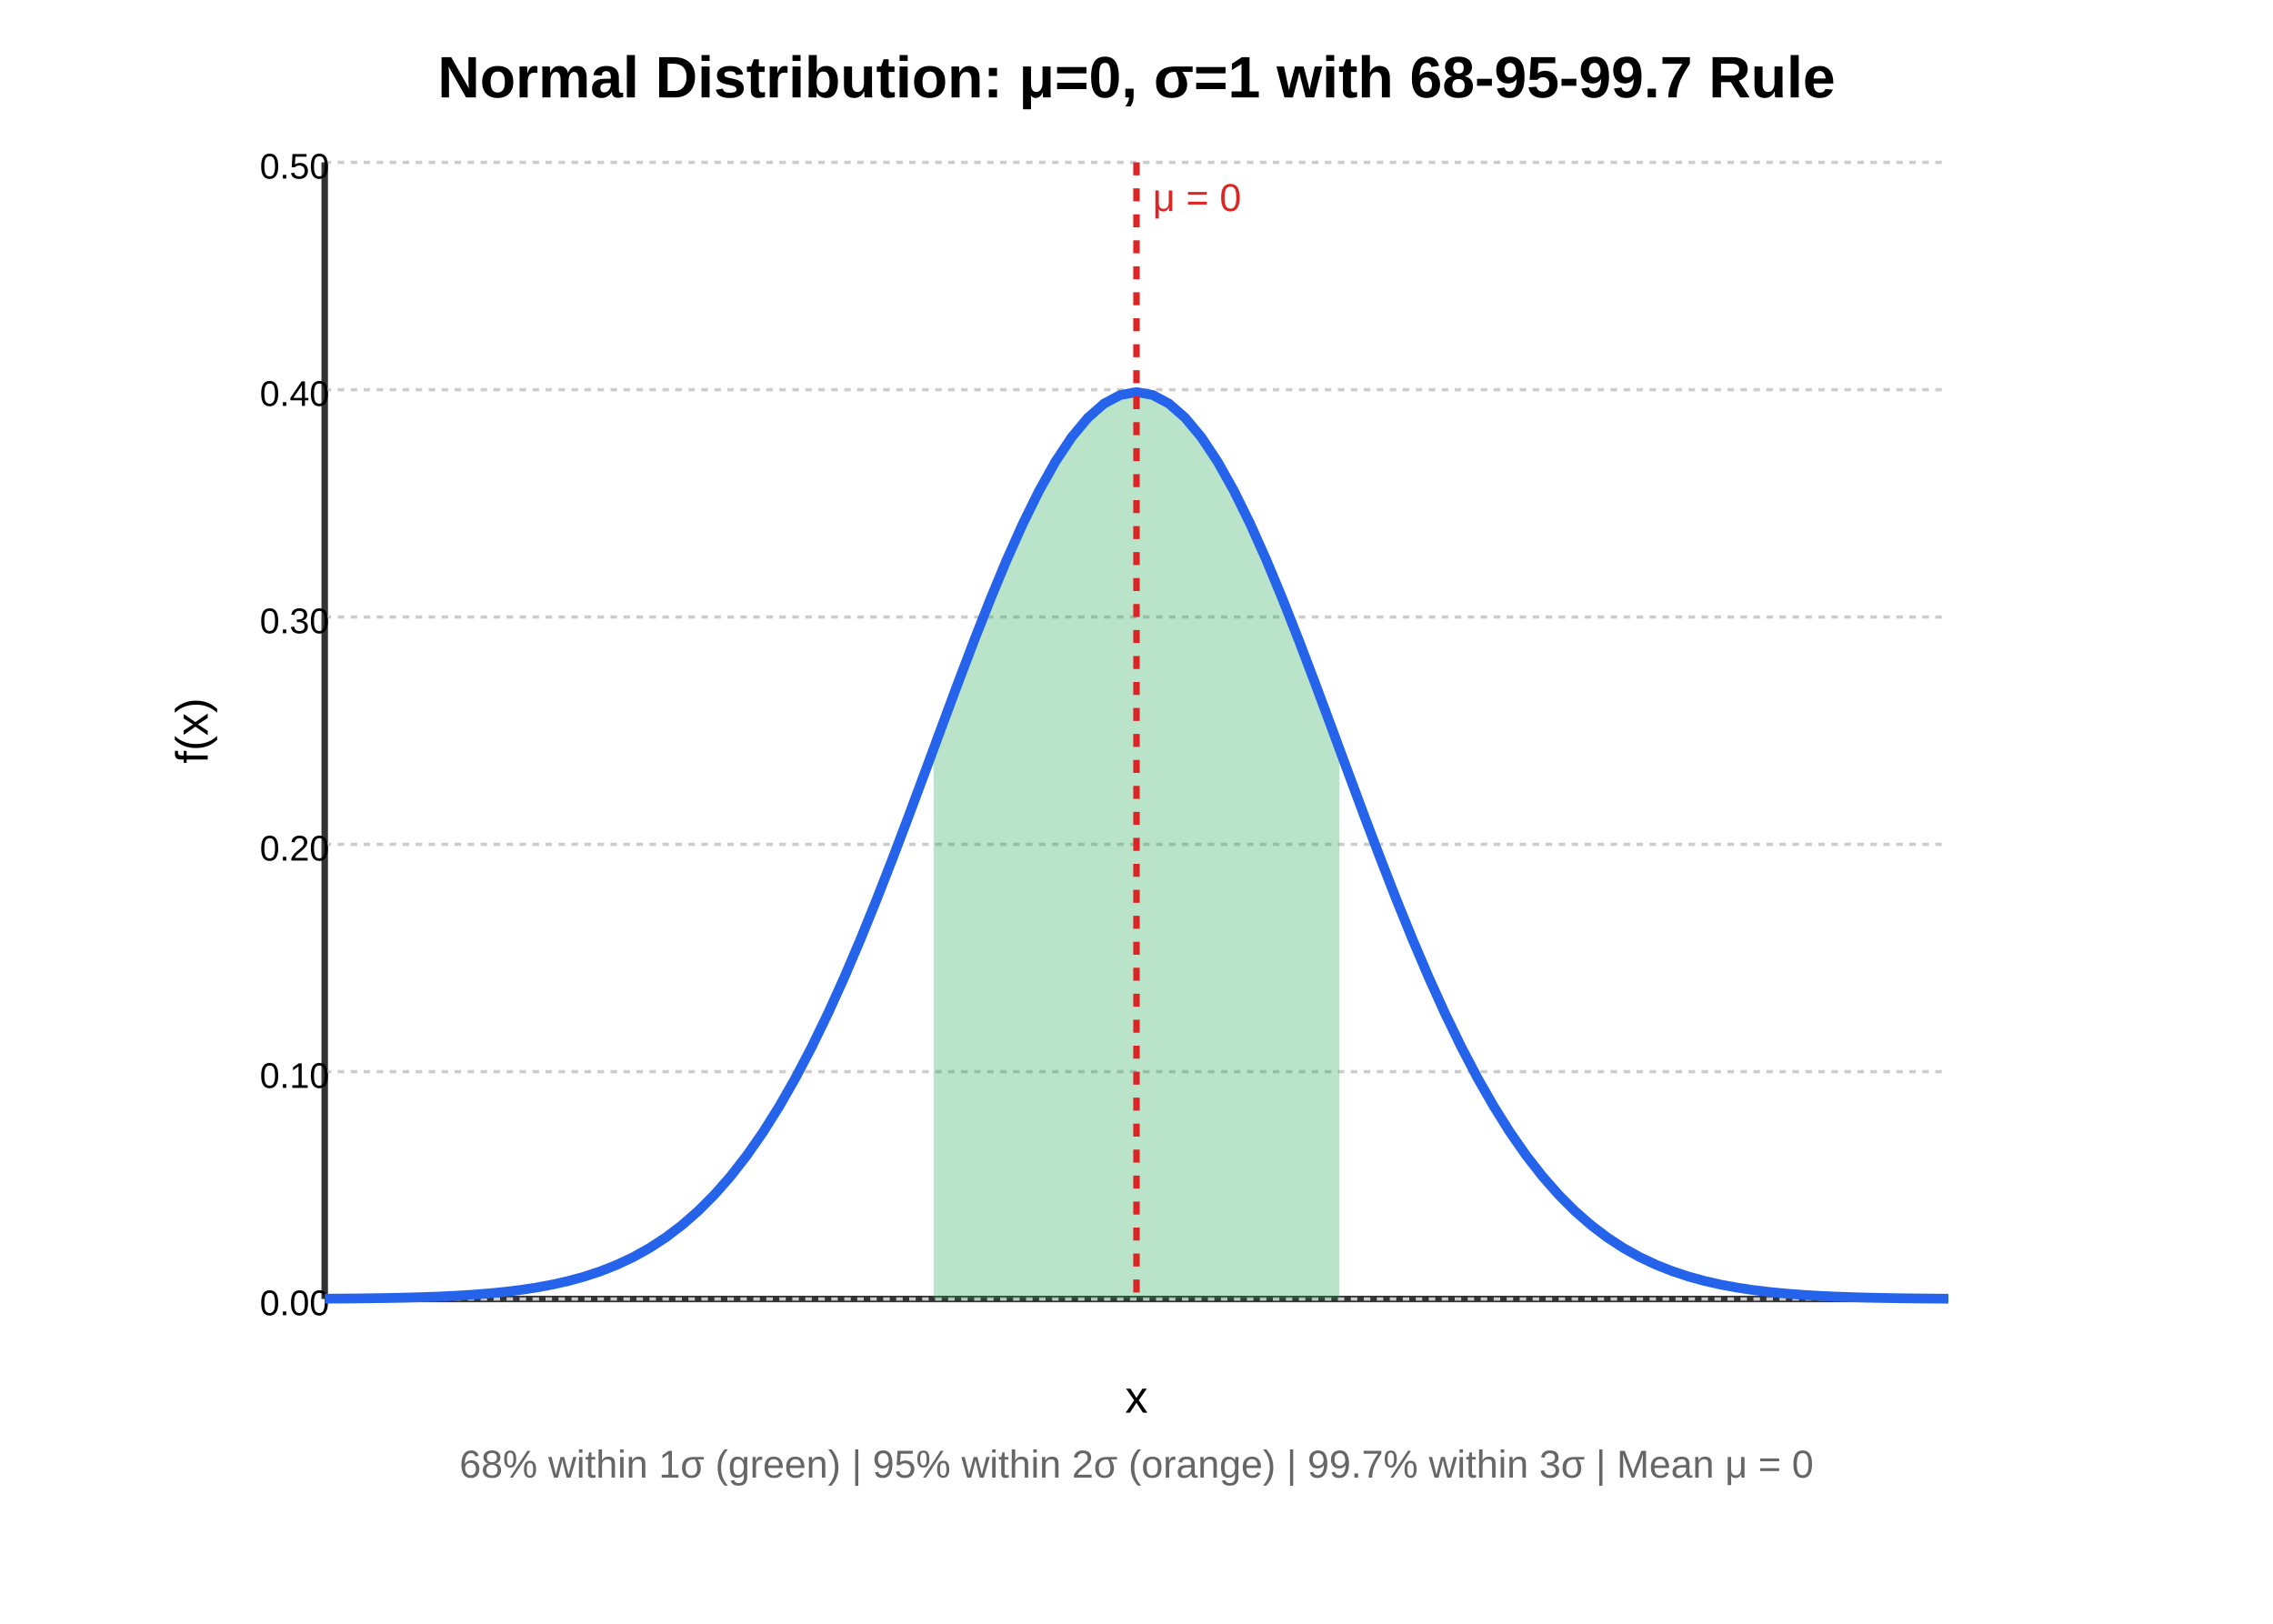
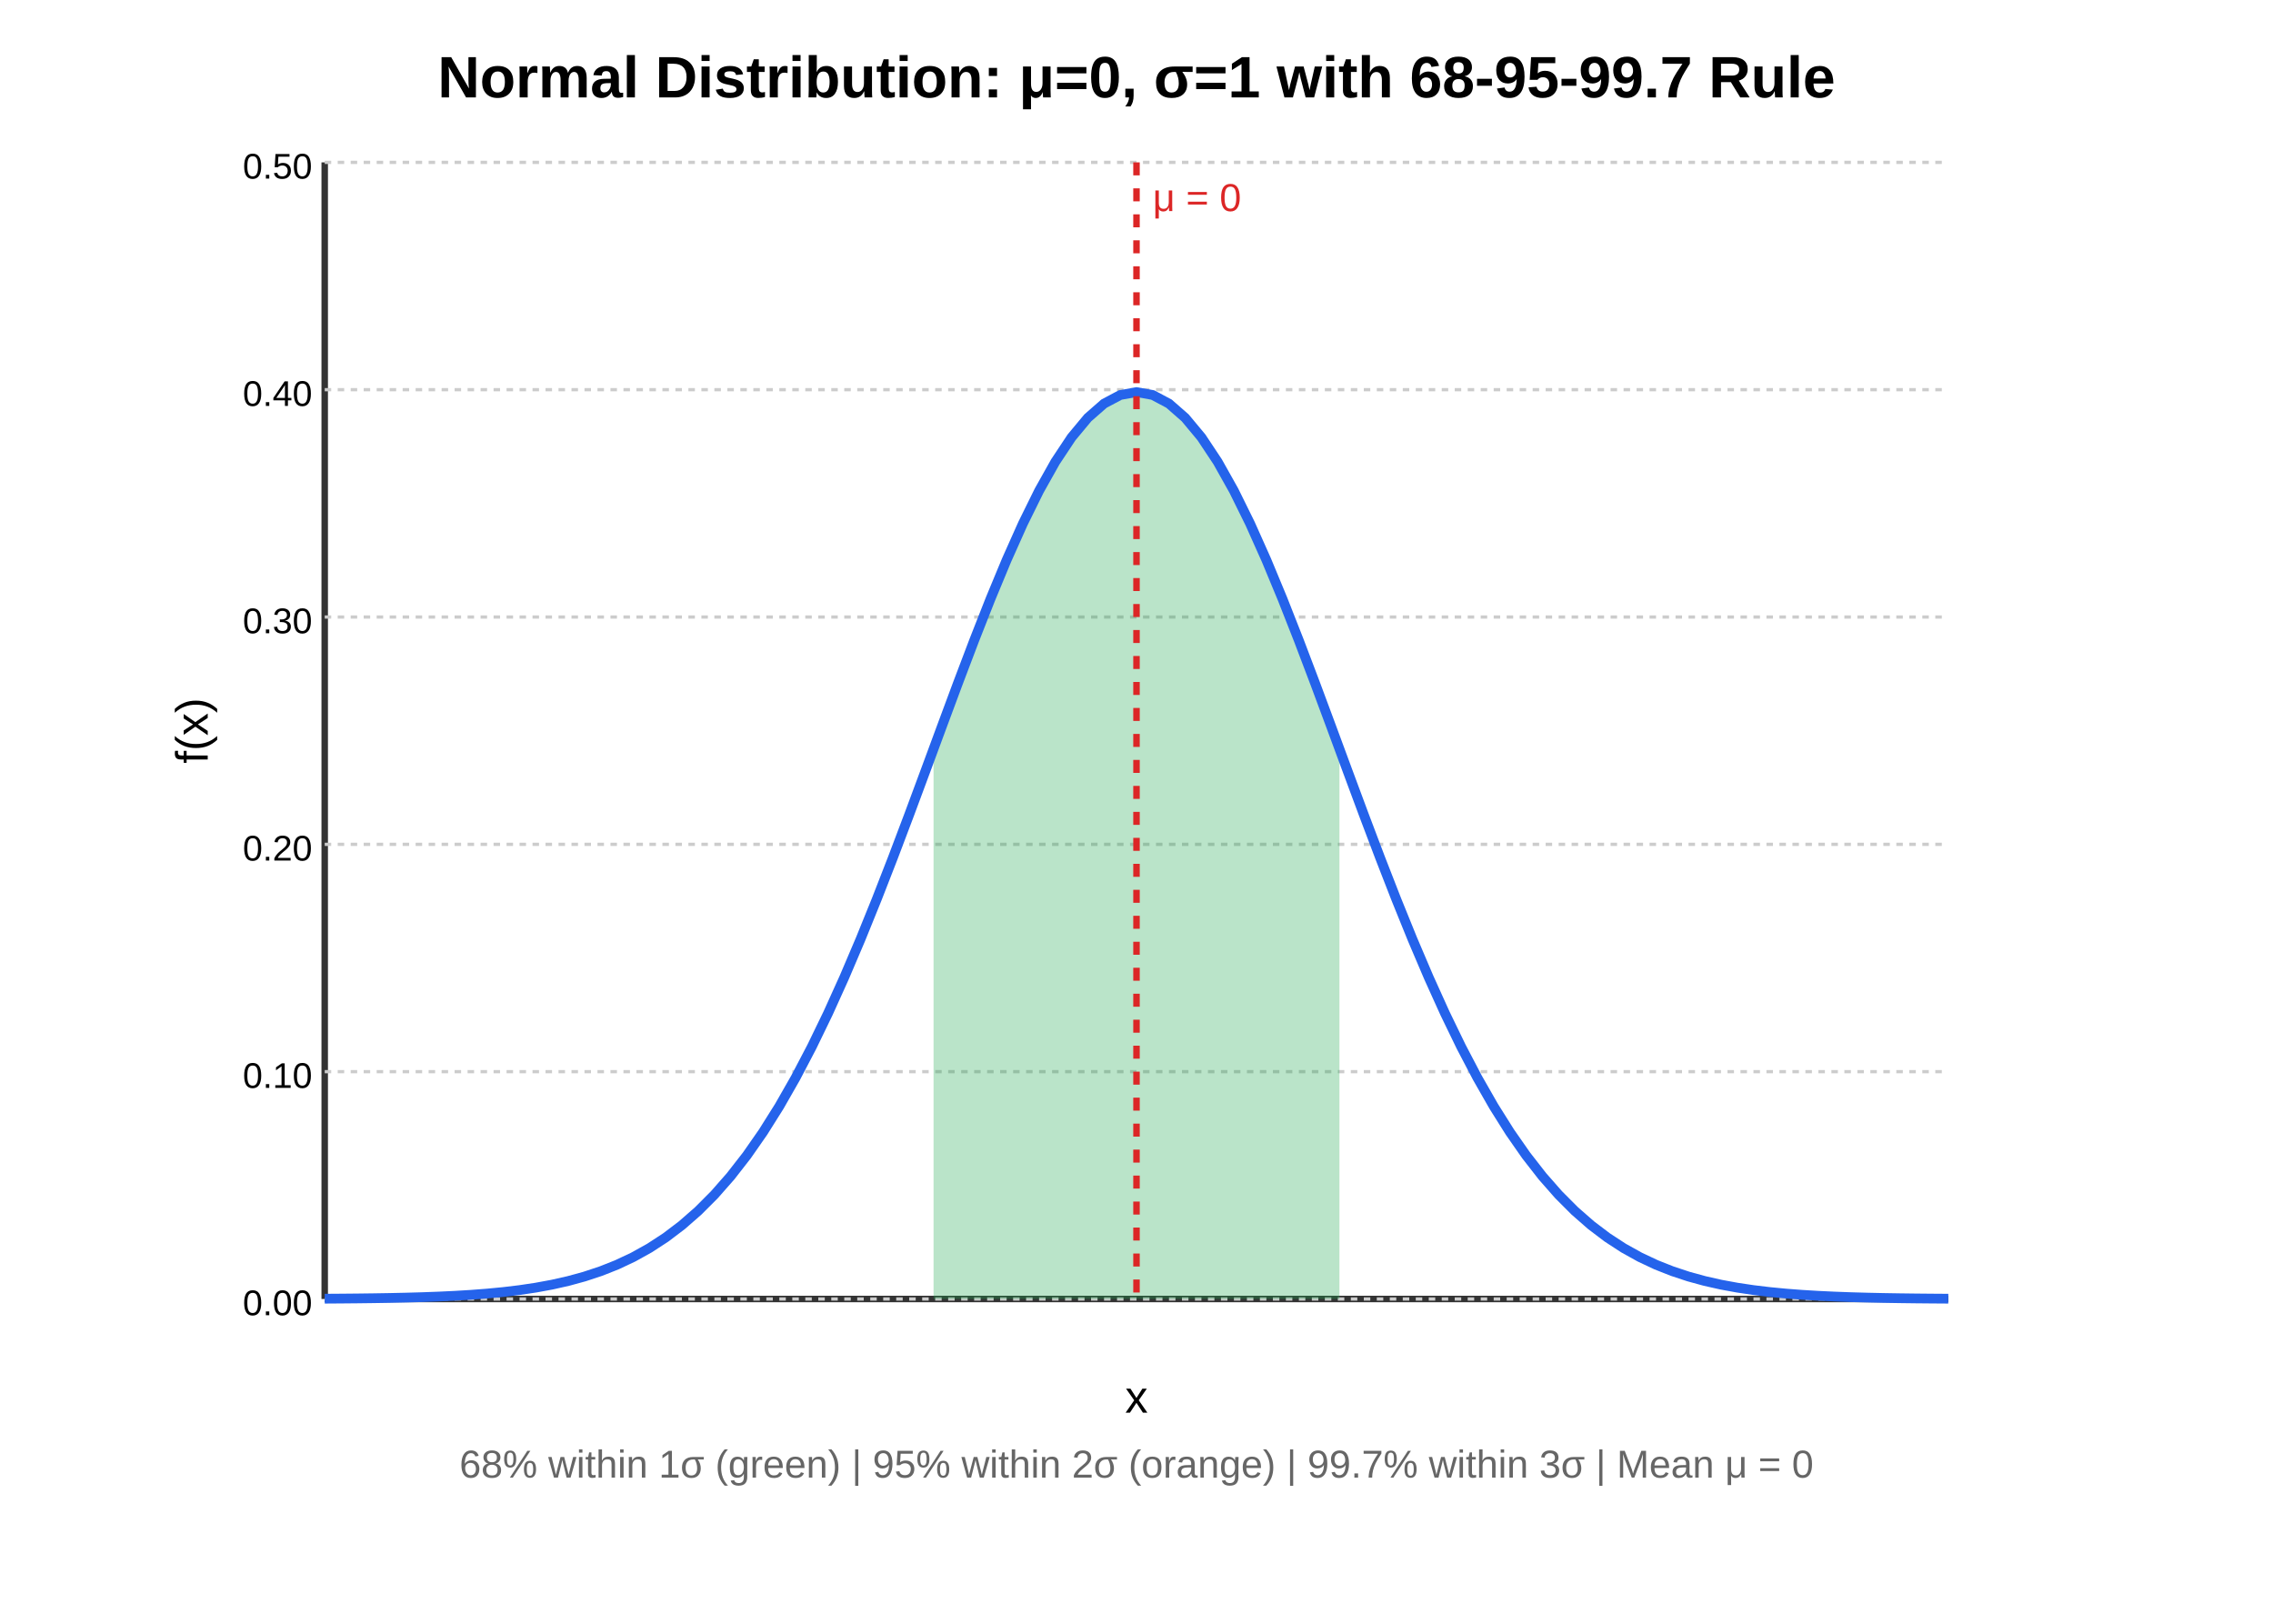
- <svg xmlns="http://www.w3.org/2000/svg" width="700" height="500">
-   <g transform="translate(100, 50)">
-     <text x="250.0" y="-20" font-family="Arial" font-size="18" font-weight="bold" text-anchor="middle">Normal Distribution: μ=0, σ=1 with 68-95-99.7 Rule</text>
-     <line x1="0" y1="350" x2="500" y2="350" stroke="#333" stroke-width="2" />
-     <line x1="0" y1="350" x2="0" y2="0" stroke="#333" stroke-width="2" />
-     <text x="250.0" y="385" font-family="Arial" font-size="14" text-anchor="middle">x</text>
-     <text x="-40" y="175.0" font-family="Arial" font-size="14" text-anchor="middle" dominant-baseline="middle" transform="rotate(-90, -40, 175.0)">f(x)</text>
-     <line x1="0" y1="350.0" x2="500" y2="350.0" stroke="#ccc" stroke-width="1" stroke-dasharray="2,2" />
-     <text x="-20" y="355.0" font-family="Arial" font-size="11">0.00</text>
-     <line x1="0" y1="280.0" x2="500" y2="280.0" stroke="#ccc" stroke-width="1" stroke-dasharray="2,2" />
-     <text x="-20" y="285.0" font-family="Arial" font-size="11">0.10</text>
-     <line x1="0" y1="210.0" x2="500" y2="210.0" stroke="#ccc" stroke-width="1" stroke-dasharray="2,2" />
-     <text x="-20" y="215.0" font-family="Arial" font-size="11">0.20</text>
-     <line x1="0" y1="140.0" x2="500" y2="140.0" stroke="#ccc" stroke-width="1" stroke-dasharray="2,2" />
-     <text x="-20" y="145.0" font-family="Arial" font-size="11">0.30</text>
-     <line x1="0" y1="70.0" x2="500" y2="70.0" stroke="#ccc" stroke-width="1" stroke-dasharray="2,2" />
-     <text x="-20" y="75.0" font-family="Arial" font-size="11">0.40</text>
-     <line x1="0" y1="0.0" x2="500" y2="0.0" stroke="#ccc" stroke-width="1" stroke-dasharray="2,2" />
-     <text x="-20" y="5.0" font-family="Arial" font-size="11">0.50</text>
-     <polygon points="187.5,350 187.5,180.62 190.051,173.711 192.602,166.825 195.153,159.987 197.704,153.221 200.255,146.554 202.806,140.012 205.357,133.619 207.908,127.403 210.459,121.39 213.01,115.605 215.561,110.074 218.112,104.821 220.663,99.87 223.214,95.244 225.765,90.965 228.316,87.051 230.867,83.523 233.418,80.398 235.969,77.689 238.52,75.411 241.071,73.576 243.622,72.19 246.173,71.263 248.724,70.799 251.276,70.799 253.827,71.263 256.378,72.19 258.929,73.576 261.48,75.411 264.031,77.689 266.582,80.398 269.133,83.523 271.684,87.051 274.235,90.965 276.786,95.244 279.337,99.87 281.888,104.821 284.439,110.074 286.99,115.605 289.541,121.39 292.092,127.403 294.643,133.619 297.194,140.012 299.745,146.554 302.296,153.221 304.847,159.987 307.398,166.825 309.949,173.711 312.5,180.62 312.5,350" fill="#16a34a" opacity="0.3" />
-     <path d="M 0.0,349.906 5,349.871 10,349.825 15,349.762 20,349.68 25,349.572 30.0,349.431 35.0,349.248 40,349.013 45,348.712 50,348.331 55,347.851 60.0,347.251 65.0,346.505 70.0,345.585 75,344.459 80,343.09 85,341.438 90.0,339.458 95.0,337.104 100.0,334.324 105,331.066 110,327.278 115,322.905 120.0,317.897 125.0,312.206 130.0,305.79 135.0,298.615 140.0,290.657 145.0,281.902 150.0,272.355 155.0,262.035 160.0,250.978 165.0,239.243 170.0,226.907 175.0,214.07 180.0,200.852 185.0,187.392 190.0,173.849 195.0,160.395 200.0,147.216 205.0,134.504 210.0,122.456 215.0,111.268 220.0,101.127 225.0,92.211 230.0,84.679 235.0,78.668 240.0,74.292 245.0,71.633 250.0,70.74 255.0,71.633 260.0,74.292 265.0,78.668 270.0,84.679 275.0,92.211 280.0,101.127 285.0,111.268 290.0,122.456 295.0,134.504 300.0,147.216 305.0,160.395 310.0,173.849 315.0,187.392 320.0,200.852 325.0,214.07 330.0,226.907 335.0,239.243 340.0,250.978 345.0,262.035 350.0,272.355 355.0,281.902 360.0,290.657 365.0,298.615 370.0,305.79 375.0,312.206 380.0,317.897 385.0,322.905 390.0,327.278 395.0,331.066 400.0,334.324 405.0,337.104 410.0,339.458 415.0,341.438 420.0,343.09 425.0,344.459 430.0,345.585 435.0,346.505 440.0,347.251 445.0,347.851 450.0,348.331 455.0,348.712 460.0,349.013 465.0,349.248 470.0,349.431 475.0,349.572 480.0,349.68 485.0,349.762 490.0,349.825 495.0,349.871 500.0,349.906 " stroke="#2563eb" stroke-width="3" fill="none" />
-     <line x1="250.0" y1="0" x2="250.0" y2="350" stroke="#dc2626" stroke-width="2" stroke-dasharray="4,4" />
-     <text x="255.0" y="15" font-family="Arial" font-size="12" fill="#dc2626">μ = 0</text>
-     <text x="250.0" y="405" font-family="Arial" font-size="12" fill="#666" text-anchor="middle">68% within 1σ (green) | 95% within 2σ (orange) | 99.7% within 3σ | Mean μ = 0</text>
+ <svg xmlns="http://www.w3.org/2000/svg" width="700" height="500" version="1.1" id="svg48">
+   <defs id="defs52" />
+   <g transform="translate(100, 50)" id="g46">
+     <text x="250.0" y="-20" font-family="Arial" font-size="18" font-weight="bold" text-anchor="middle" id="text2">Normal Distribution: μ=0, σ=1 with 68-95-99.7 Rule</text>
+     <line x1="0" y1="350" x2="500" y2="350" stroke="#333" stroke-width="2" id="line4" />
+     <line x1="0" y1="350" x2="0" y2="0" stroke="#333" stroke-width="2" id="line6" />
+     <text x="250.0" y="385" font-family="Arial" font-size="14" text-anchor="middle" id="text8">x</text>
+     <text x="-40" y="175.0" font-family="Arial" font-size="14" text-anchor="middle" dominant-baseline="middle" transform="rotate(-90, -40, 175.0)" id="text10">f(x)</text>
+     <line x1="0" y1="350.0" x2="500" y2="350.0" stroke="#ccc" stroke-width="1" stroke-dasharray="2,2" id="line12" />
+     <text x="-25.239" y="355" font-family="Arial" font-size="11px" id="text14">0.00</text>
+     <line x1="0" y1="280.0" x2="500" y2="280.0" stroke="#ccc" stroke-width="1" stroke-dasharray="2,2" id="line16" />
+     <text x="-25.239" y="285" font-family="Arial" font-size="11px" id="text18">0.10</text>
+     <line x1="0" y1="210.0" x2="500" y2="210.0" stroke="#ccc" stroke-width="1" stroke-dasharray="2,2" id="line20" />
+     <text x="-25.239" y="215" font-family="Arial" font-size="11px" id="text22">0.20</text>
+     <line x1="0" y1="140.0" x2="500" y2="140.0" stroke="#ccc" stroke-width="1" stroke-dasharray="2,2" id="line24" />
+     <text x="-25.239" y="145" font-family="Arial" font-size="11px" id="text26">0.30</text>
+     <line x1="0" y1="70.0" x2="500" y2="70.0" stroke="#ccc" stroke-width="1" stroke-dasharray="2,2" id="line28" />
+     <text x="-25.239" y="75" font-family="Arial" font-size="11px" id="text30">0.40</text>
+     <line x1="0" y1="0.0" x2="500" y2="0.0" stroke="#ccc" stroke-width="1" stroke-dasharray="2,2" id="line32" />
+     <text x="-25.239" y="5" font-family="Arial" font-size="11px" id="text34">0.50</text>
+     <polygon points="187.5,350 187.5,180.62 190.051,173.711 192.602,166.825 195.153,159.987 197.704,153.221 200.255,146.554 202.806,140.012 205.357,133.619 207.908,127.403 210.459,121.39 213.01,115.605 215.561,110.074 218.112,104.821 220.663,99.87 223.214,95.244 225.765,90.965 228.316,87.051 230.867,83.523 233.418,80.398 235.969,77.689 238.52,75.411 241.071,73.576 243.622,72.19 246.173,71.263 248.724,70.799 251.276,70.799 253.827,71.263 256.378,72.19 258.929,73.576 261.48,75.411 264.031,77.689 266.582,80.398 269.133,83.523 271.684,87.051 274.235,90.965 276.786,95.244 279.337,99.87 281.888,104.821 284.439,110.074 286.99,115.605 289.541,121.39 292.092,127.403 294.643,133.619 297.194,140.012 299.745,146.554 302.296,153.221 304.847,159.987 307.398,166.825 309.949,173.711 312.5,180.62 312.5,350" fill="#16a34a" opacity="0.3" id="polygon36" />
+     <path d="M 0.0,349.906 5,349.871 10,349.825 15,349.762 20,349.68 25,349.572 30.0,349.431 35.0,349.248 40,349.013 45,348.712 50,348.331 55,347.851 60.0,347.251 65.0,346.505 70.0,345.585 75,344.459 80,343.09 85,341.438 90.0,339.458 95.0,337.104 100.0,334.324 105,331.066 110,327.278 115,322.905 120.0,317.897 125.0,312.206 130.0,305.79 135.0,298.615 140.0,290.657 145.0,281.902 150.0,272.355 155.0,262.035 160.0,250.978 165.0,239.243 170.0,226.907 175.0,214.07 180.0,200.852 185.0,187.392 190.0,173.849 195.0,160.395 200.0,147.216 205.0,134.504 210.0,122.456 215.0,111.268 220.0,101.127 225.0,92.211 230.0,84.679 235.0,78.668 240.0,74.292 245.0,71.633 250.0,70.74 255.0,71.633 260.0,74.292 265.0,78.668 270.0,84.679 275.0,92.211 280.0,101.127 285.0,111.268 290.0,122.456 295.0,134.504 300.0,147.216 305.0,160.395 310.0,173.849 315.0,187.392 320.0,200.852 325.0,214.07 330.0,226.907 335.0,239.243 340.0,250.978 345.0,262.035 350.0,272.355 355.0,281.902 360.0,290.657 365.0,298.615 370.0,305.79 375.0,312.206 380.0,317.897 385.0,322.905 390.0,327.278 395.0,331.066 400.0,334.324 405.0,337.104 410.0,339.458 415.0,341.438 420.0,343.09 425.0,344.459 430.0,345.585 435.0,346.505 440.0,347.251 445.0,347.851 450.0,348.331 455.0,348.712 460.0,349.013 465.0,349.248 470.0,349.431 475.0,349.572 480.0,349.68 485.0,349.762 490.0,349.825 495.0,349.871 500.0,349.906 " stroke="#2563eb" stroke-width="3" fill="none" id="path38" />
+     <line x1="250.0" y1="0" x2="250.0" y2="350" stroke="#dc2626" stroke-width="2" stroke-dasharray="4,4" id="line40" />
+     <text x="255.0" y="15" font-family="Arial" font-size="12" fill="#dc2626" id="text42">μ = 0</text>
+     <text x="250.0" y="405" font-family="Arial" font-size="12" fill="#666" text-anchor="middle" id="text44">68% within 1σ (green) | 95% within 2σ (orange) | 99.7% within 3σ | Mean μ = 0</text>
  </g>
</svg>
